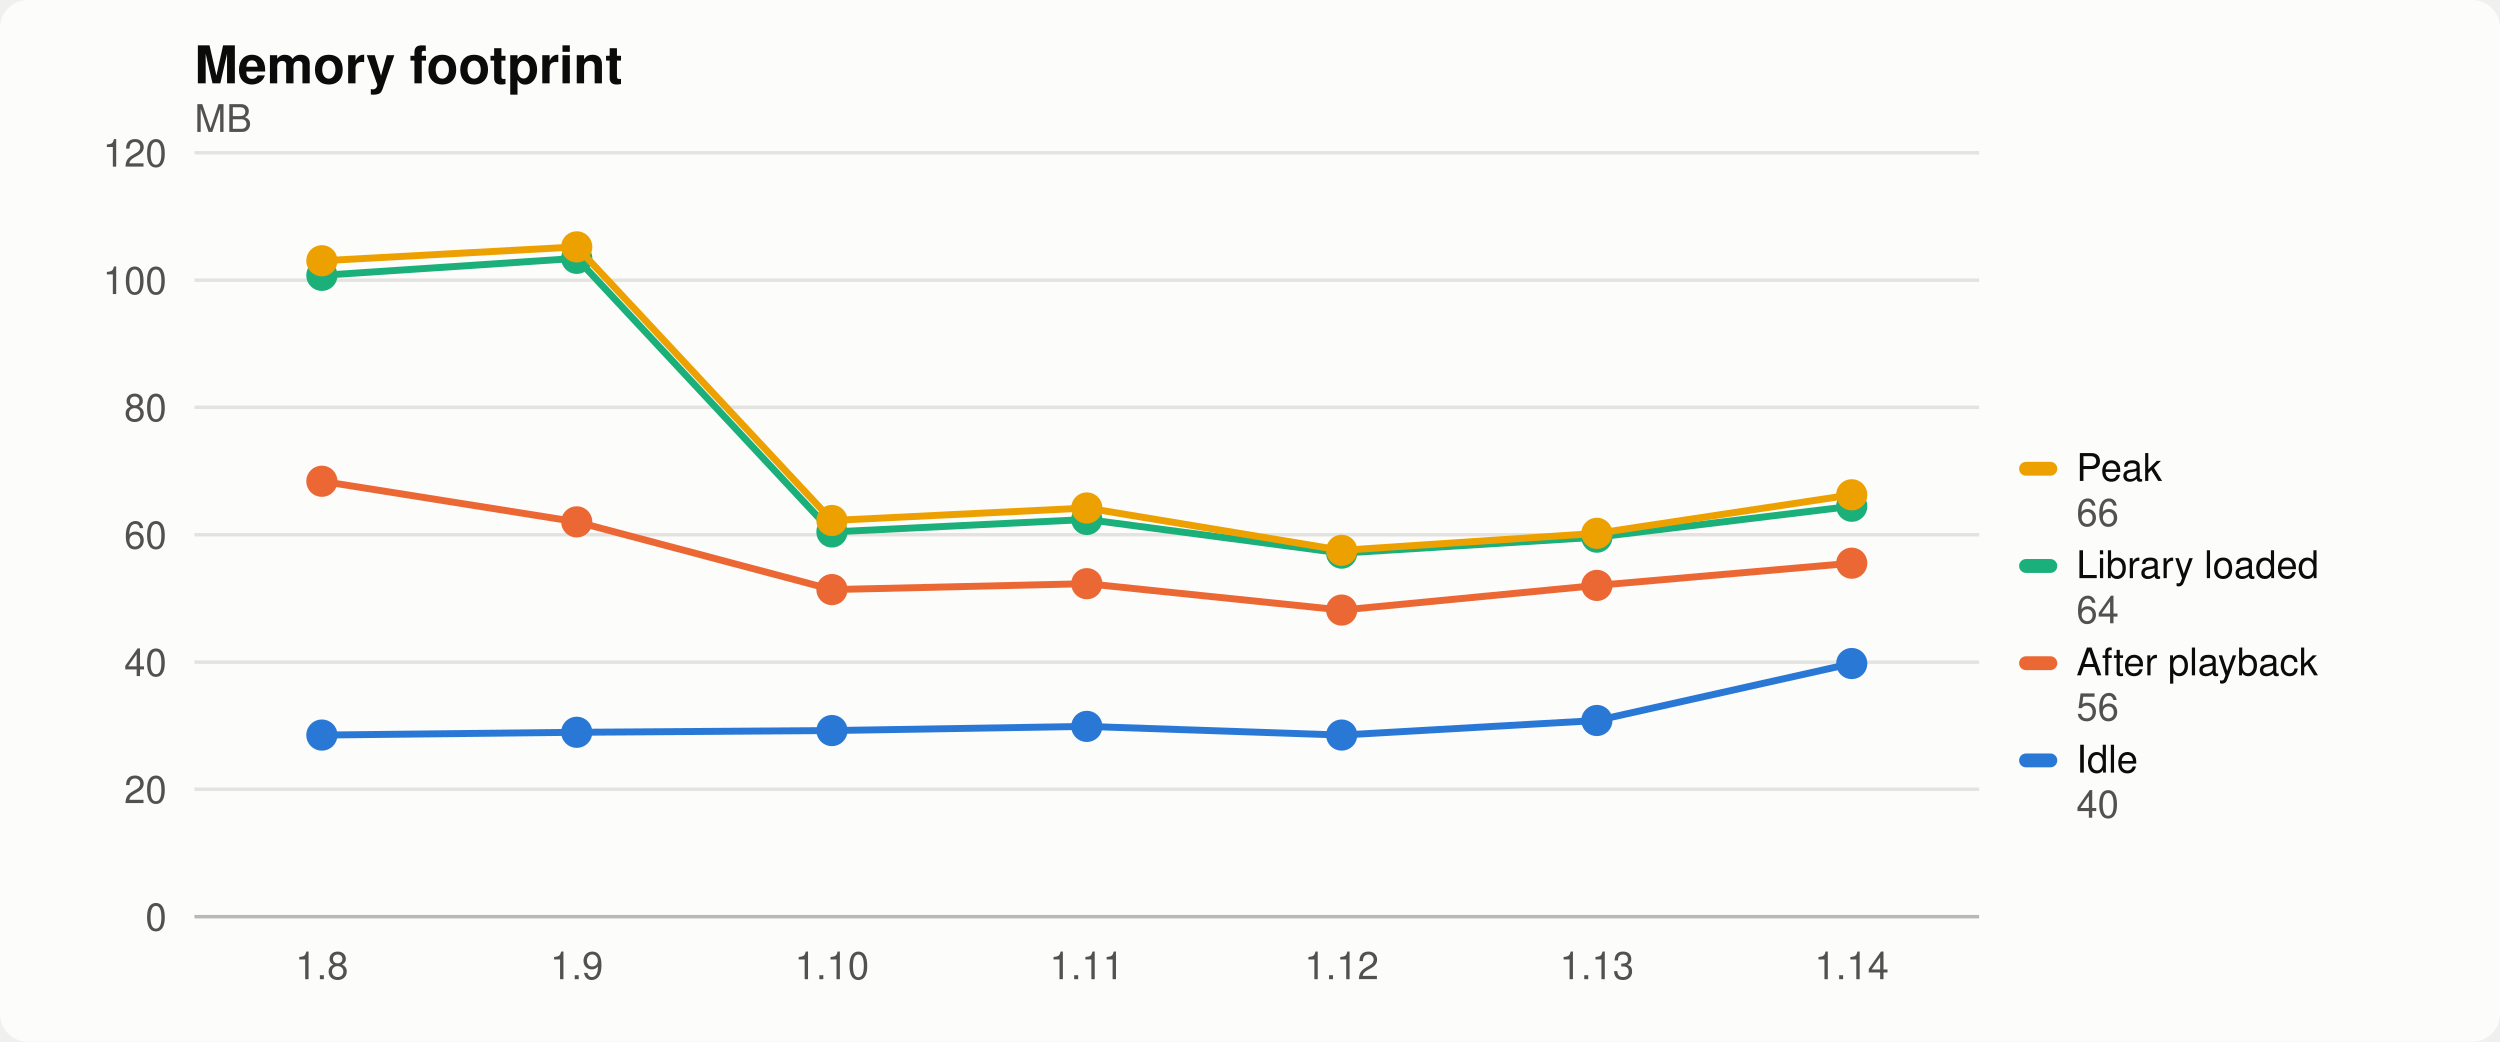
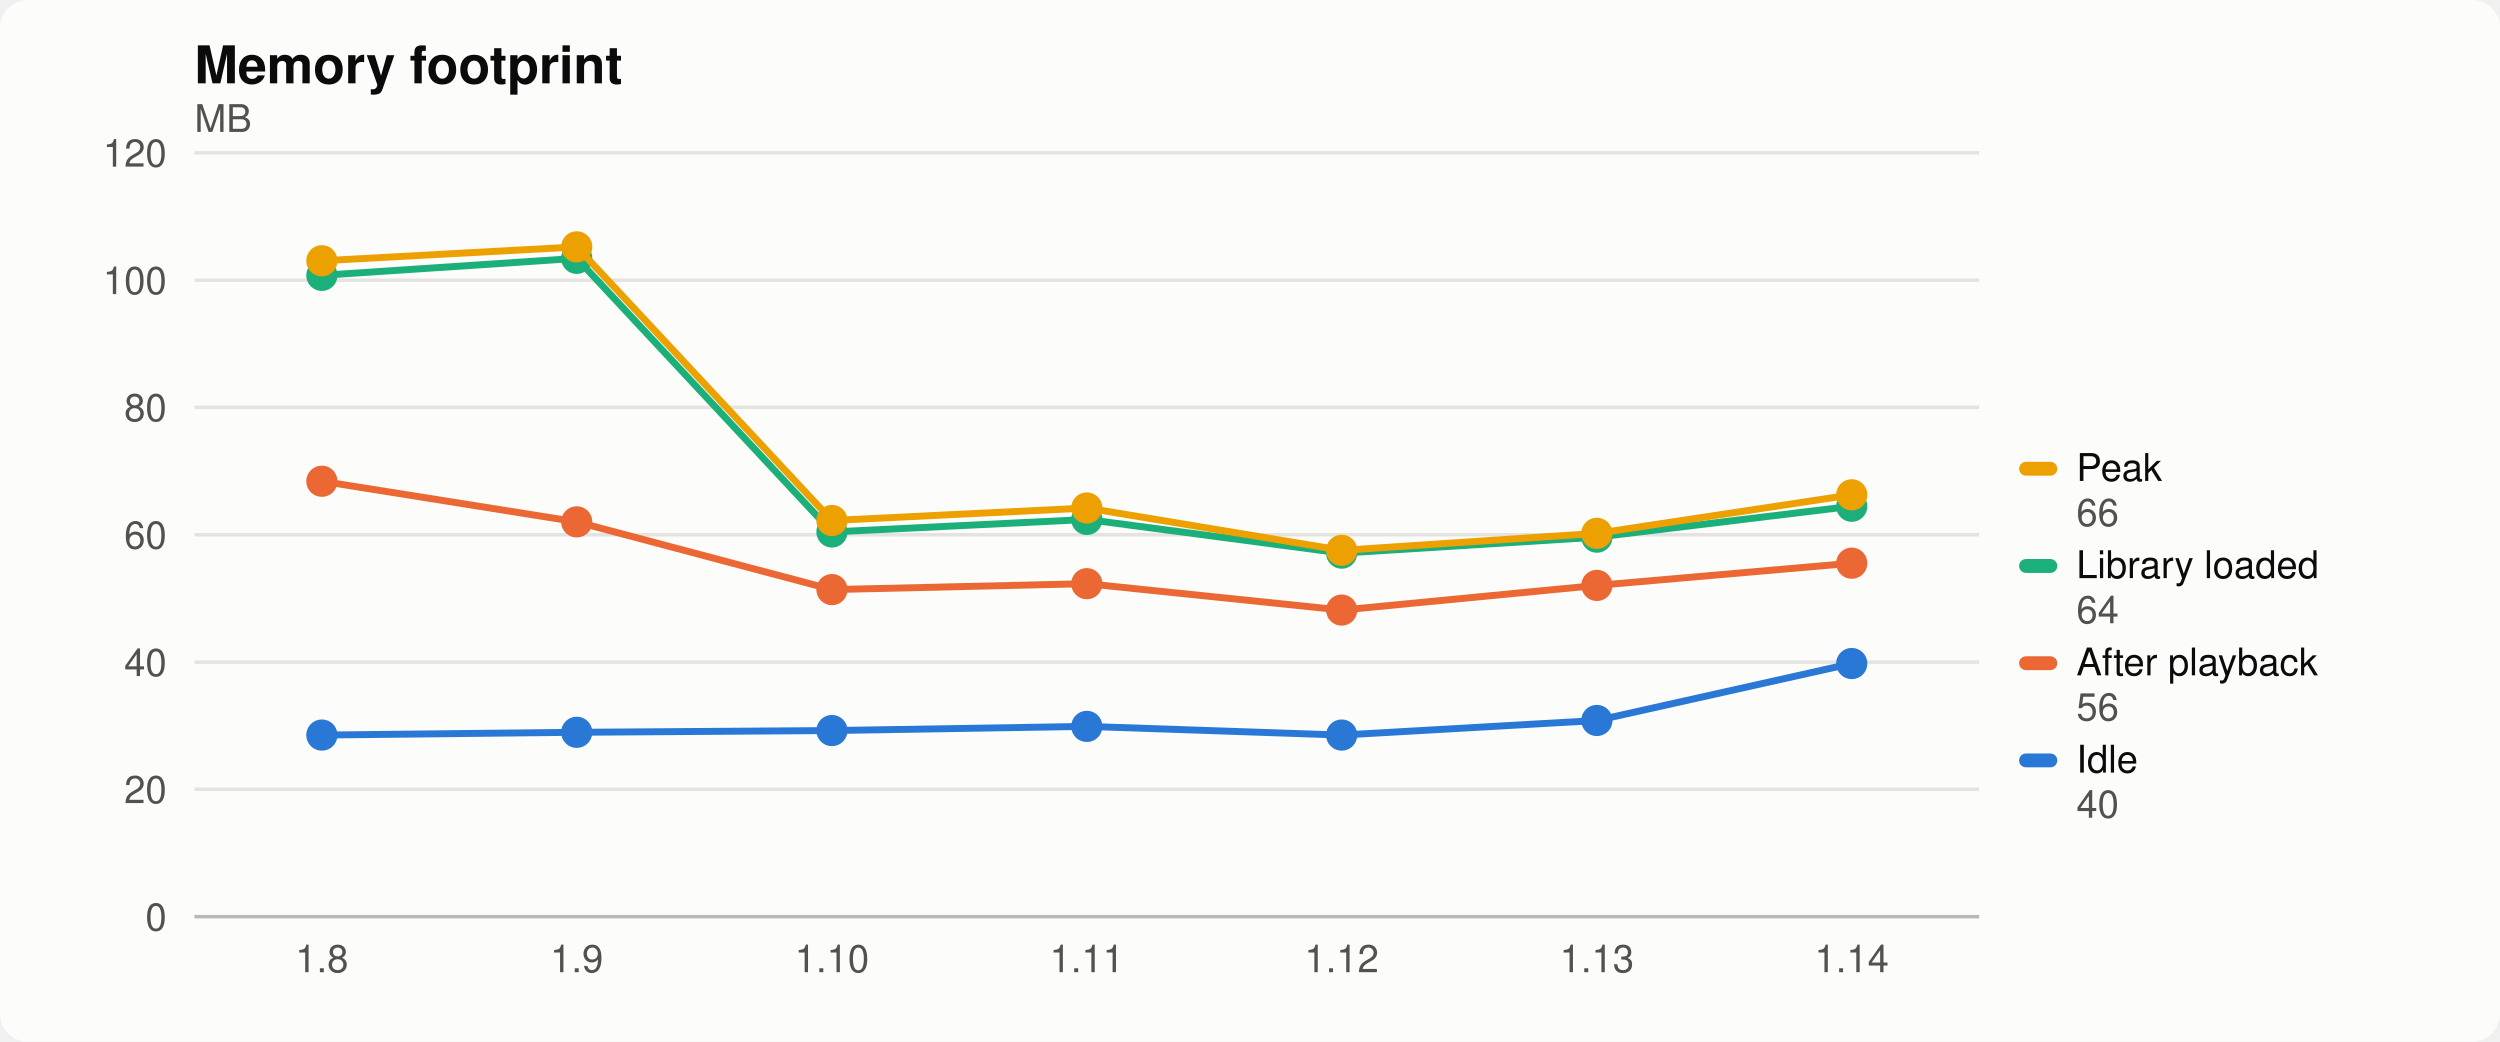
<svg xmlns="http://www.w3.org/2000/svg" viewBox="0 0 720 300" width="720" height="300" font-family="-apple-system,BlinkMacSystemFont,Segoe UI,Helvetica,Arial,sans-serif" role="img" aria-label="Memory footprint">
  <style>.bg{fill:#fcfcfb}.t{fill:#0b0b0b}.m{fill:#52514e}.g{stroke:#e4e3df}.a{stroke:#b9b8b2}.s0{stroke:#2a78d6;fill:#2a78d6}.s1{stroke:#eb6834;fill:#eb6834}.s2{stroke:#1baf7a;fill:#1baf7a}.s3{stroke:#eda100;fill:#eda100}@media (prefers-color-scheme:dark){.bg{fill:#1a1a19}.t{fill:#ffffff}.m{fill:#c3c2b7}.g{stroke:#2f2f2d}.a{stroke:#555550}.s0{stroke:#3987e5;fill:#3987e5}.s1{stroke:#d95926;fill:#d95926}.s2{stroke:#199e70;fill:#199e70}.s3{stroke:#c98500;fill:#c98500}}.l{fill:none;stroke-width:2;stroke-linejoin:round;stroke-linecap:round}</style>
  <rect class="bg" width="720" height="300" rx="8" />
  <text class="t" x="56" y="24" font-size="15" font-weight="600">Memory footprint</text>
  <text class="m" x="56" y="38" font-size="11">MB</text>
  <line class="a" x1="56" x2="570" y1="264.0" y2="264.0" />
  <text class="m" x="48" y="268.0" font-size="11" text-anchor="end">0</text>
  <line class="g" x1="56" x2="570" y1="227.3" y2="227.3" />
  <text class="m" x="48" y="231.3" font-size="11" text-anchor="end">20</text>
  <line class="g" x1="56" x2="570" y1="190.7" y2="190.7" />
  <text class="m" x="48" y="194.7" font-size="11" text-anchor="end">40</text>
  <line class="g" x1="56" x2="570" y1="154.0" y2="154.0" />
  <text class="m" x="48" y="158.0" font-size="11" text-anchor="end">60</text>
  <line class="g" x1="56" x2="570" y1="117.3" y2="117.3" />
  <text class="m" x="48" y="121.3" font-size="11" text-anchor="end">80</text>
  <line class="g" x1="56" x2="570" y1="80.7" y2="80.7" />
  <text class="m" x="48" y="84.7" font-size="11" text-anchor="end">100</text>
  <line class="g" x1="56" x2="570" y1="44.0" y2="44.0" />
  <text class="m" x="48" y="48.0" font-size="11" text-anchor="end">120</text>
-   <text class="m" x="92.7" y="282" font-size="11" text-anchor="middle">1.8</text>
-   <text class="m" x="166.1" y="282" font-size="11" text-anchor="middle">1.9</text>
-   <text class="m" x="239.6" y="282" font-size="11" text-anchor="middle">1.10</text>
-   <text class="m" x="313.0" y="282" font-size="11" text-anchor="middle">1.11</text>
-   <text class="m" x="386.4" y="282" font-size="11" text-anchor="middle">1.12</text>
-   <text class="m" x="459.9" y="282" font-size="11" text-anchor="middle">1.13</text>
-   <text class="m" x="533.3" y="282" font-size="11" text-anchor="middle">1.14</text>
+   <text class="m" x="92.7" y="280" font-size="11" text-anchor="middle">1.8</text>
+   <text class="m" x="166.1" y="280" font-size="11" text-anchor="middle">1.9</text>
+   <text class="m" x="239.6" y="280" font-size="11" text-anchor="middle">1.10</text>
+   <text class="m" x="313.0" y="280" font-size="11" text-anchor="middle">1.11</text>
+   <text class="m" x="386.4" y="280" font-size="11" text-anchor="middle">1.12</text>
+   <text class="m" x="459.9" y="280" font-size="11" text-anchor="middle">1.13</text>
+   <text class="m" x="533.3" y="280" font-size="11" text-anchor="middle">1.14</text>
  <path class="l s0" d="M92.7,211.7 L166.1,210.9 L239.6,210.4 L313.0,209.2 L386.4,211.7 L459.9,207.5 L533.3,191.1" />
  <circle class="s0" cx="92.7" cy="211.7" r="4" stroke="none" />
  <circle class="s0" cx="166.1" cy="210.9" r="4" stroke="none" />
  <circle class="s0" cx="239.6" cy="210.4" r="4" stroke="none" />
  <circle class="s0" cx="313.0" cy="209.2" r="4" stroke="none" />
  <circle class="s0" cx="386.4" cy="211.7" r="4" stroke="none" />
  <circle class="s0" cx="459.9" cy="207.5" r="4" stroke="none" />
  <circle class="s0" cx="533.3" cy="191.1" r="4" stroke="none" />
  <path class="l s1" d="M92.7,138.6 L166.1,150.3 L239.6,169.8 L313.0,168.1 L386.4,175.7 L459.9,168.6 L533.3,162.2" />
  <circle class="s1" cx="92.7" cy="138.6" r="4" stroke="none" />
  <circle class="s1" cx="166.1" cy="150.3" r="4" stroke="none" />
  <circle class="s1" cx="239.6" cy="169.8" r="4" stroke="none" />
  <circle class="s1" cx="313.0" cy="168.1" r="4" stroke="none" />
  <circle class="s1" cx="386.4" cy="175.7" r="4" stroke="none" />
  <circle class="s1" cx="459.9" cy="168.6" r="4" stroke="none" />
  <circle class="s1" cx="533.3" cy="162.2" r="4" stroke="none" />
  <path class="l s2" d="M92.7,79.3 L166.1,74.4 L239.6,153.2 L313.0,149.6 L386.4,159.3 L459.9,154.7 L533.3,145.8" />
  <circle class="s2" cx="92.7" cy="79.3" r="4" stroke="none" />
  <circle class="s2" cx="166.1" cy="74.4" r="4" stroke="none" />
  <circle class="s2" cx="239.6" cy="153.2" r="4" stroke="none" />
  <circle class="s2" cx="313.0" cy="149.6" r="4" stroke="none" />
  <circle class="s2" cx="386.4" cy="159.3" r="4" stroke="none" />
  <circle class="s2" cx="459.9" cy="154.7" r="4" stroke="none" />
  <circle class="s2" cx="533.3" cy="145.8" r="4" stroke="none" />
  <path class="l s3" d="M92.7,75.1 L166.1,71.1 L239.6,149.9 L313.0,146.3 L386.4,158.5 L459.9,153.6 L533.3,142.5" />
  <circle class="s3" cx="92.7" cy="75.1" r="4" stroke="none" />
  <circle class="s3" cx="166.1" cy="71.1" r="4" stroke="none" />
  <circle class="s3" cx="239.6" cy="149.9" r="4" stroke="none" />
  <circle class="s3" cx="313.0" cy="146.3" r="4" stroke="none" />
  <circle class="s3" cx="386.4" cy="158.5" r="4" stroke="none" />
  <circle class="s3" cx="459.9" cy="153.6" r="4" stroke="none" />
  <circle class="s3" cx="533.3" cy="142.5" r="4" stroke="none" />
  <rect class="s3" x="582" y="133.5" width="10" height="3" rx="1.5" stroke="none" />
  <text class="t" x="598" y="138.5" font-size="11">Peak</text>
  <text class="m" x="598" y="151.5" font-size="11">66</text>
  <rect class="s2" x="582" y="161.5" width="10" height="3" rx="1.5" stroke="none" />
  <text class="t" x="598" y="166.5" font-size="11">Library loaded</text>
  <text class="m" x="598" y="179.5" font-size="11">64</text>
  <rect class="s1" x="582" y="189.5" width="10" height="3" rx="1.5" stroke="none" />
  <text class="t" x="598" y="194.5" font-size="11">After playback</text>
  <text class="m" x="598" y="207.5" font-size="11">56</text>
  <rect class="s0" x="582" y="217.5" width="10" height="3" rx="1.5" stroke="none" />
  <text class="t" x="598" y="222.5" font-size="11">Idle</text>
  <text class="m" x="598" y="235.5" font-size="11">40</text>
</svg>
